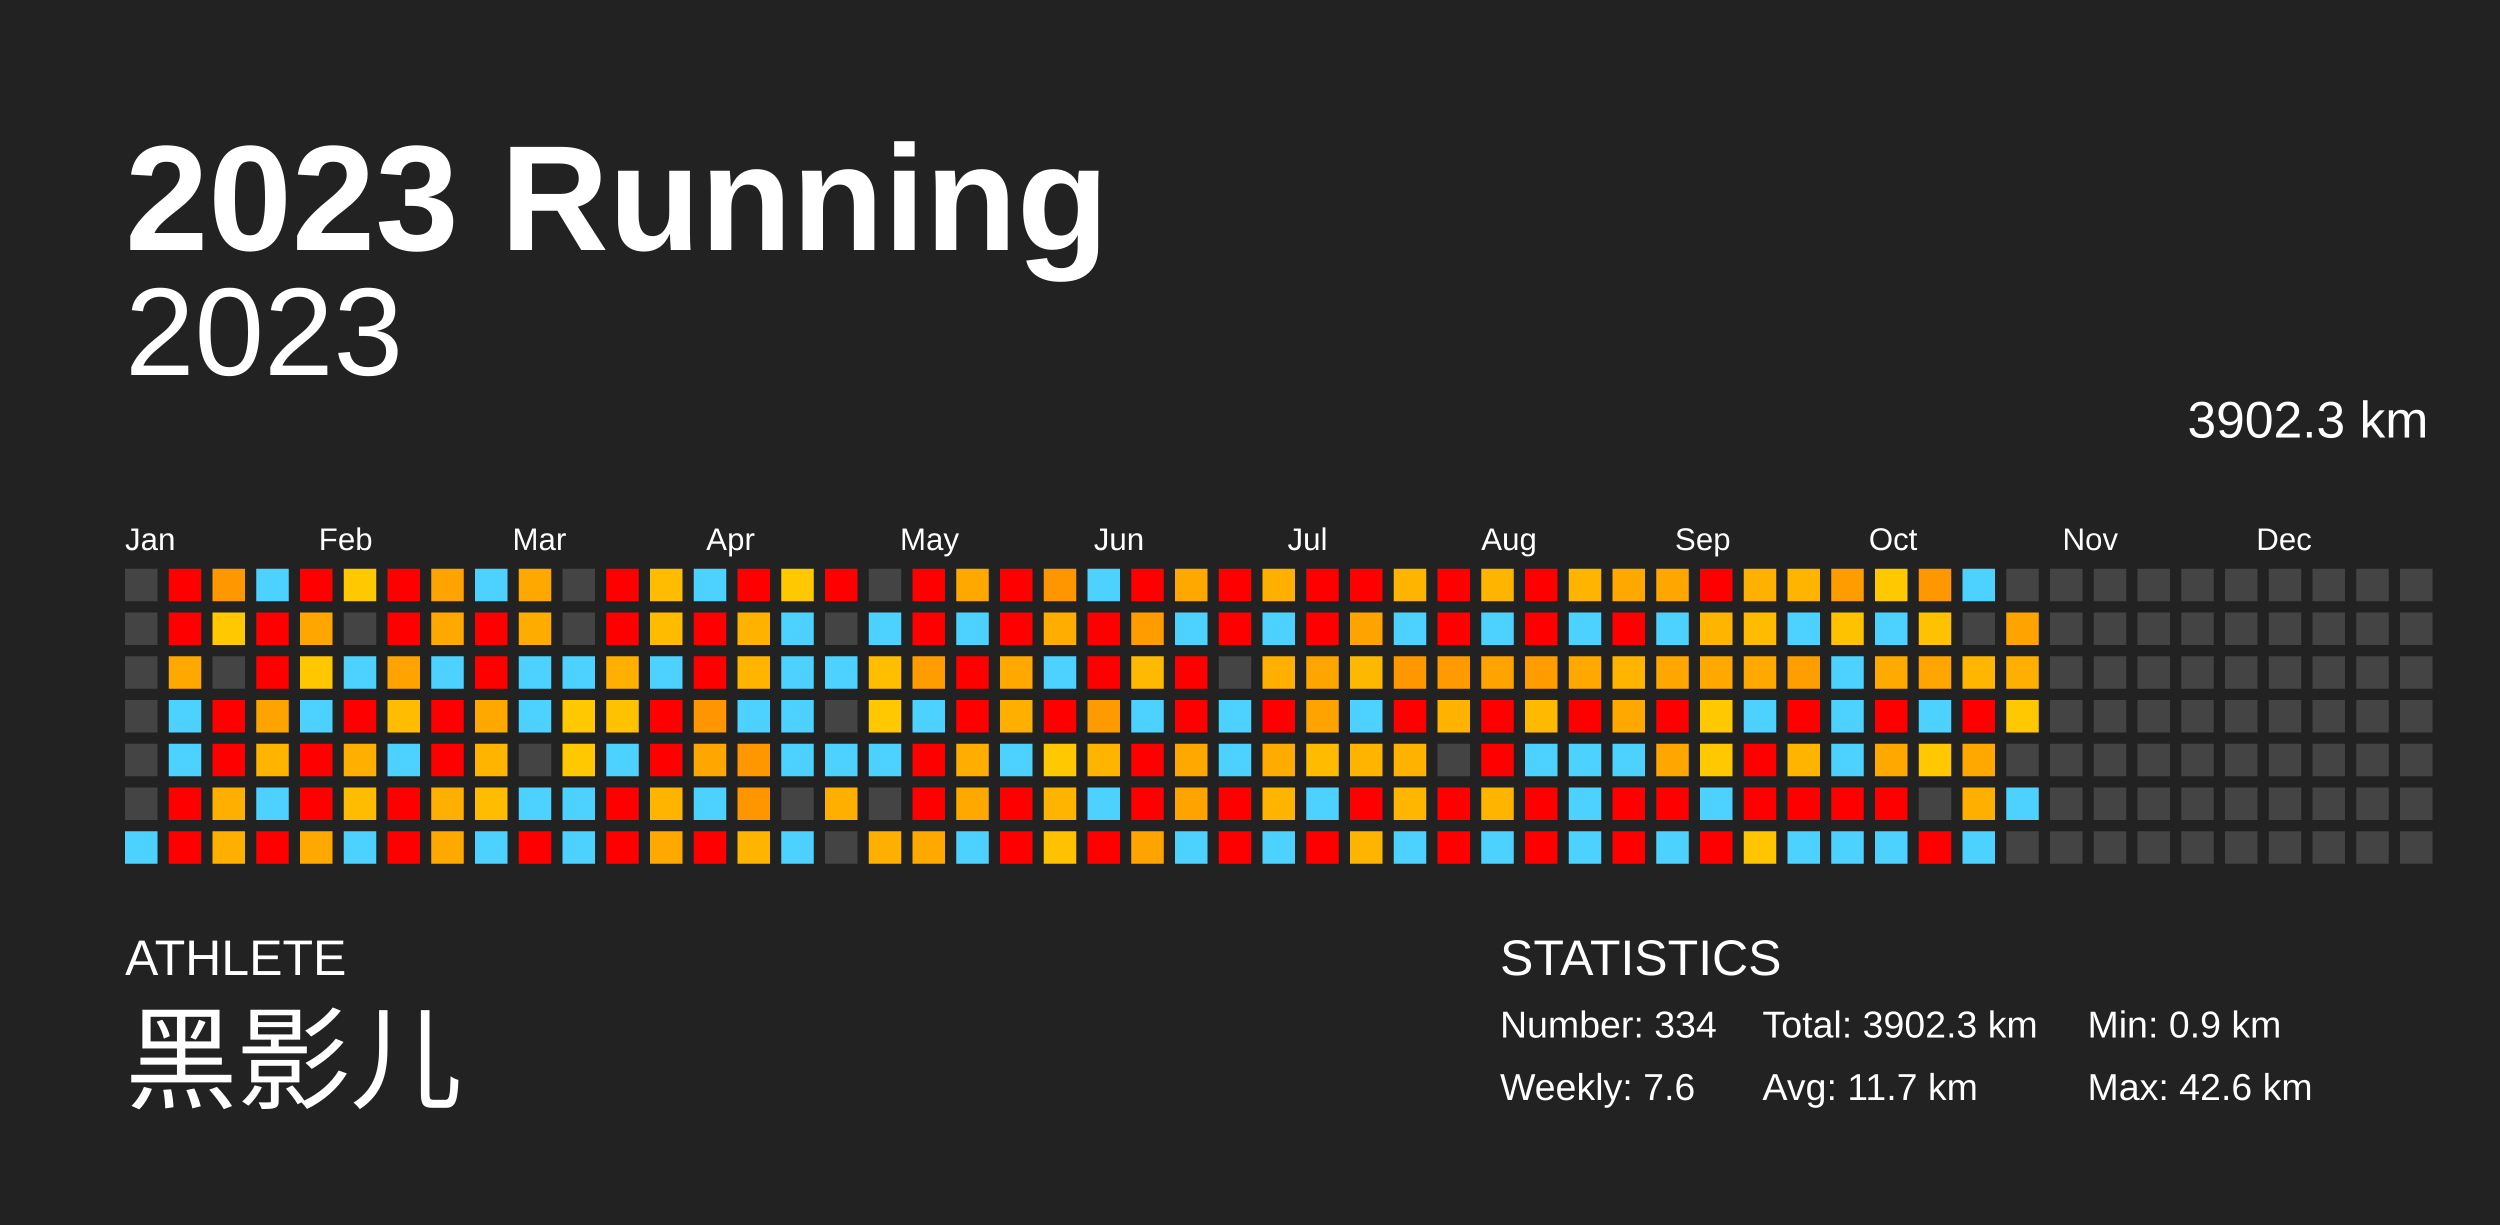
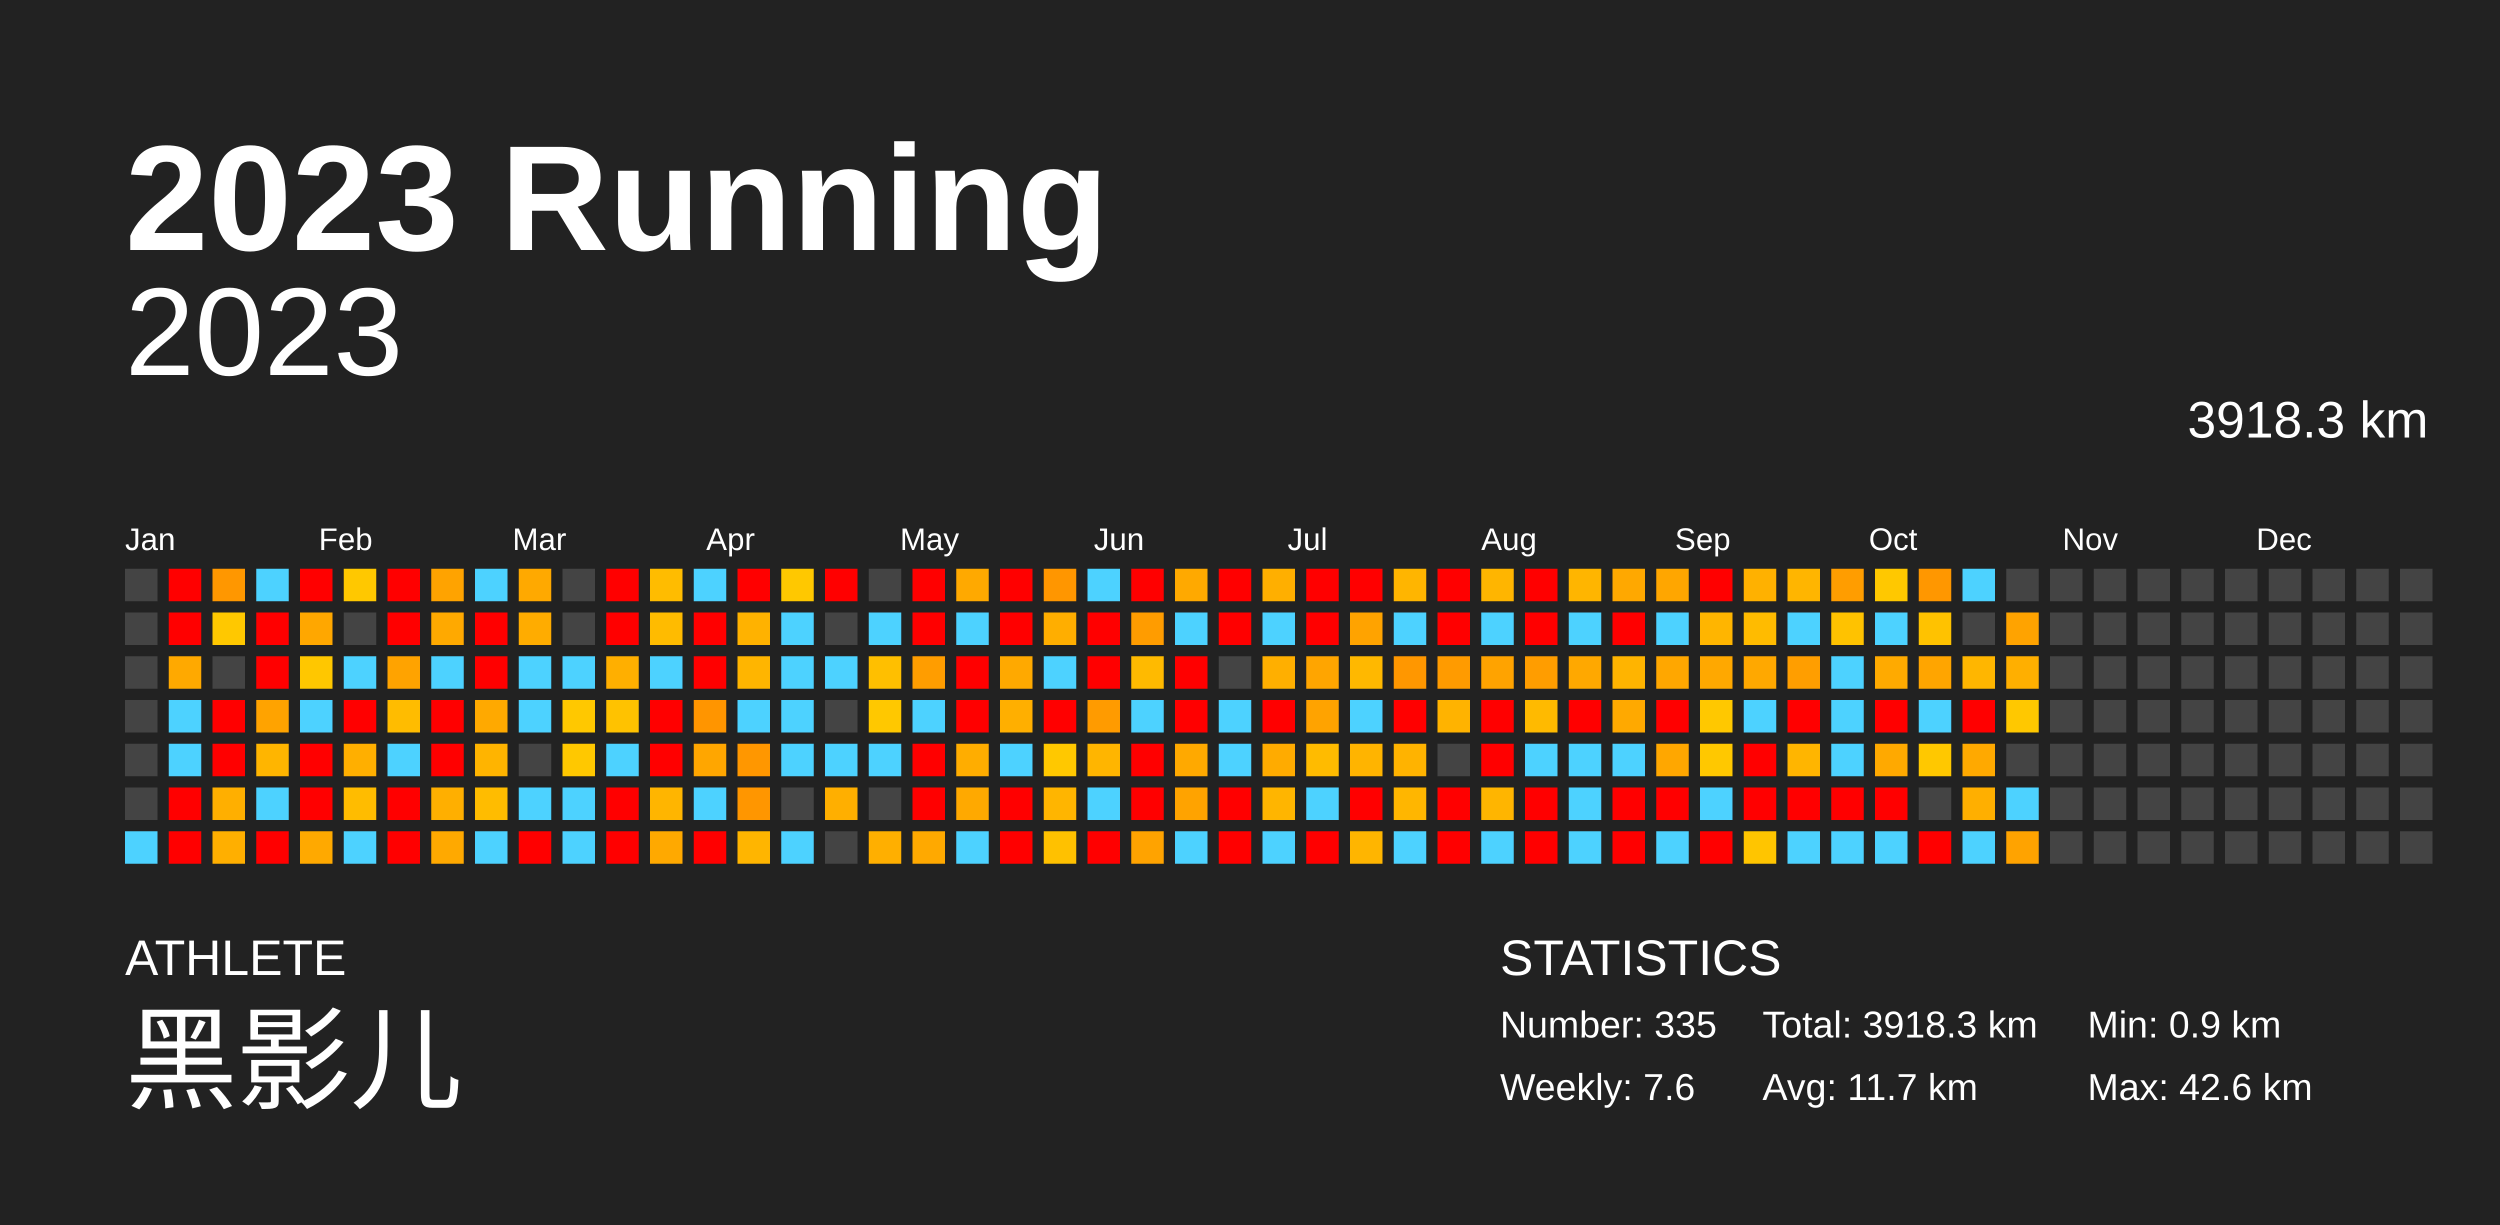
<svg xmlns="http://www.w3.org/2000/svg" baseProfile="full" height="98mm" version="1.1" viewBox="0,0,200,98" width="200mm">
  <defs />
  <rect fill="#222222" height="98" width="200" x="0" y="0" />
  <text fill="#FFFFFF" style="font-size:12px; font-family:Arial; font-weight:bold;" x="10" y="20">2023 Running</text>
  <text fill="#FFFFFF" style="font-size:4px; font-family:Arial" x="10" y="78">ATHLETE</text>
  <text fill="#FFFFFF" style="font-size:9px; font-family:Arial" x="10" y="88">黑影儿</text>
  <text fill="#FFFFFF" style="font-size:4px; font-family:Arial" x="120" y="78">STATISTICS</text>
-   <text fill="#FFFFFF" style="font-size:3px; font-family:Arial" x="120" y="83">Number: 334</text>
+   <text fill="#FFFFFF" style="font-size:3px; font-family:Arial" x="120" y="83">Number: 335</text>
  <text fill="#FFFFFF" style="font-size:3px; font-family:Arial" x="120" y="88">Weekly: 7.6</text>
-   <text fill="#FFFFFF" style="font-size:3px; font-family:Arial" x="141" y="83">Total: 3902.3 km</text>
+   <text fill="#FFFFFF" style="font-size:3px; font-family:Arial" x="141" y="83">Total: 3918.3 km</text>
  <text fill="#FFFFFF" style="font-size:3px; font-family:Arial" x="141" y="88">Avg: 11.7 km</text>
  <text fill="#FFFFFF" style="font-size:3px; font-family:Arial" x="167" y="83">Min: 0.9 km</text>
  <text fill="#FFFFFF" style="font-size:3px; font-family:Arial" x="167" y="88">Max: 42.6 km</text>
  <text alignment-baseline="hanging" fill="#FFFFFF" style="font-size:10.0px; font-family:Arial;" x="10" y="30">2023</text>
-   <text alignment-baseline="hanging" fill="#FFFFFF" style="font-size:4.125px; font-family:Arial;" x="175" y="35">3902.3 km</text>
+   <text alignment-baseline="hanging" fill="#FFFFFF" style="font-size:4.125px; font-family:Arial;" x="175" y="35">3918.3 km</text>
  <text fill="#FFFFFF" style="font-size:2.5px; font-family:Arial" x="10.0" y="44">Jan</text>
  <text fill="#FFFFFF" style="font-size:2.5px; font-family:Arial" x="25.5" y="44">Feb</text>
  <text fill="#FFFFFF" style="font-size:2.5px; font-family:Arial" x="41.0" y="44">Mar</text>
  <text fill="#FFFFFF" style="font-size:2.5px; font-family:Arial" x="56.5" y="44">Apr</text>
  <text fill="#FFFFFF" style="font-size:2.5px; font-family:Arial" x="72.0" y="44">May</text>
  <text fill="#FFFFFF" style="font-size:2.5px; font-family:Arial" x="87.5" y="44">Jun</text>
  <text fill="#FFFFFF" style="font-size:2.5px; font-family:Arial" x="103.0" y="44">Jul</text>
  <text fill="#FFFFFF" style="font-size:2.5px; font-family:Arial" x="118.5" y="44">Aug</text>
  <text fill="#FFFFFF" style="font-size:2.5px; font-family:Arial" x="134.0" y="44">Sep</text>
  <text fill="#FFFFFF" style="font-size:2.5px; font-family:Arial" x="149.5" y="44">Oct</text>
  <text fill="#FFFFFF" style="font-size:2.5px; font-family:Arial" x="165.0" y="44">Nov</text>
  <text fill="#FFFFFF" style="font-size:2.5px; font-family:Arial" x="180.5" y="44">Dec</text>
  <rect fill="#444444" height="2.6" width="2.6" x="10.0" y="45.5" />
  <rect fill="#444444" height="2.6" width="2.6" x="10.0" y="49.0" />
  <rect fill="#444444" height="2.6" width="2.6" x="10.0" y="52.5" />
  <rect fill="#444444" height="2.6" width="2.6" x="10.0" y="56.0" />
  <rect fill="#444444" height="2.6" width="2.6" x="10.0" y="59.5" />
  <rect fill="#444444" height="2.6" width="2.6" x="10.0" y="63.0" />
  <rect fill="#4dd2ff" height="2.6" width="2.6" x="10.0" y="66.5" />
  <rect fill="red" height="2.6" width="2.6" x="13.5" y="45.5" />
  <rect fill="red" height="2.6" width="2.6" x="13.5" y="49.0" />
  <rect fill="#ffa900" height="2.6" width="2.6" x="13.5" y="52.5" />
  <rect fill="#4dd2ff" height="2.6" width="2.6" x="13.5" y="56.0" />
  <rect fill="#4dd2ff" height="2.6" width="2.6" x="13.5" y="59.5" />
  <rect fill="red" height="2.6" width="2.6" x="13.5" y="63.0" />
  <rect fill="red" height="2.6" width="2.6" x="13.5" y="66.5" />
  <rect fill="#ff9700" height="2.6" width="2.6" x="17.0" y="45.5" />
  <rect fill="#ffc800" height="2.6" width="2.6" x="17.0" y="49.0" />
  <rect fill="#444444" height="2.6" width="2.6" x="17.0" y="52.5" />
  <rect fill="red" height="2.6" width="2.6" x="17.0" y="56.0" />
  <rect fill="red" height="2.6" width="2.6" x="17.0" y="59.5" />
  <rect fill="#ffaf00" height="2.6" width="2.6" x="17.0" y="63.0" />
  <rect fill="#ffaf00" height="2.6" width="2.6" x="17.0" y="66.5" />
  <rect fill="#4dd2ff" height="2.6" width="2.6" x="20.5" y="45.5" />
  <rect fill="red" height="2.6" width="2.6" x="20.5" y="49.0" />
  <rect fill="red" height="2.6" width="2.6" x="20.5" y="52.5" />
  <rect fill="#ffa300" height="2.6" width="2.6" x="20.5" y="56.0" />
  <rect fill="#ffb500" height="2.6" width="2.6" x="20.5" y="59.5" />
  <rect fill="#4dd2ff" height="2.6" width="2.6" x="20.5" y="63.0" />
  <rect fill="red" height="2.6" width="2.6" x="20.5" y="66.5" />
  <rect fill="red" height="2.6" width="2.6" x="24.0" y="45.5" />
  <rect fill="#ffa700" height="2.6" width="2.6" x="24.0" y="49.0" />
  <rect fill="#ffc700" height="2.6" width="2.6" x="24.0" y="52.5" />
  <rect fill="#4dd2ff" height="2.6" width="2.6" x="24.0" y="56.0" />
  <rect fill="red" height="2.6" width="2.6" x="24.0" y="59.5" />
  <rect fill="red" height="2.6" width="2.6" x="24.0" y="63.0" />
  <rect fill="#ffa900" height="2.6" width="2.6" x="24.0" y="66.5" />
  <rect fill="#ffc800" height="2.6" width="2.6" x="27.5" y="45.5" />
  <rect fill="#444444" height="2.6" width="2.6" x="27.5" y="49.0" />
  <rect fill="#4dd2ff" height="2.6" width="2.6" x="27.5" y="52.5" />
  <rect fill="red" height="2.6" width="2.6" x="27.5" y="56.0" />
  <rect fill="#ffaf00" height="2.6" width="2.6" x="27.5" y="59.5" />
  <rect fill="#ffbc00" height="2.6" width="2.6" x="27.5" y="63.0" />
  <rect fill="#4dd2ff" height="2.6" width="2.6" x="27.5" y="66.5" />
  <rect fill="red" height="2.6" width="2.6" x="31.0" y="45.5" />
  <rect fill="red" height="2.6" width="2.6" x="31.0" y="49.0" />
  <rect fill="#ffa300" height="2.6" width="2.6" x="31.0" y="52.5" />
  <rect fill="#ffbc00" height="2.6" width="2.6" x="31.0" y="56.0" />
  <rect fill="#4dd2ff" height="2.6" width="2.6" x="31.0" y="59.5" />
  <rect fill="red" height="2.6" width="2.6" x="31.0" y="63.0" />
  <rect fill="red" height="2.6" width="2.6" x="31.0" y="66.5" />
  <rect fill="#ffa300" height="2.6" width="2.6" x="34.5" y="45.5" />
  <rect fill="#ffa900" height="2.6" width="2.6" x="34.5" y="49.0" />
  <rect fill="#4dd2ff" height="2.6" width="2.6" x="34.5" y="52.5" />
  <rect fill="red" height="2.6" width="2.6" x="34.5" y="56.0" />
  <rect fill="red" height="2.6" width="2.6" x="34.5" y="59.5" />
  <rect fill="#ffaf00" height="2.6" width="2.6" x="34.5" y="63.0" />
  <rect fill="#ffa900" height="2.6" width="2.6" x="34.5" y="66.5" />
  <rect fill="#4dd2ff" height="2.6" width="2.6" x="38.0" y="45.5" />
  <rect fill="red" height="2.6" width="2.6" x="38.0" y="49.0" />
  <rect fill="red" height="2.6" width="2.6" x="38.0" y="52.5" />
  <rect fill="#ffa900" height="2.6" width="2.6" x="38.0" y="56.0" />
  <rect fill="#ffb400" height="2.6" width="2.6" x="38.0" y="59.5" />
  <rect fill="#ffbc00" height="2.6" width="2.6" x="38.0" y="63.0" />
  <rect fill="#4dd2ff" height="2.6" width="2.6" x="38.0" y="66.5" />
  <rect fill="#ffa900" height="2.6" width="2.6" x="41.5" y="45.5" />
  <rect fill="#ffac00" height="2.6" width="2.6" x="41.5" y="49.0" />
  <rect fill="#4dd2ff" height="2.6" width="2.6" x="41.5" y="52.5" />
  <rect fill="#4dd2ff" height="2.6" width="2.6" x="41.5" y="56.0" />
  <rect fill="#444444" height="2.6" width="2.6" x="41.5" y="59.5" />
  <rect fill="#4dd2ff" height="2.6" width="2.6" x="41.5" y="63.0" />
  <rect fill="red" height="2.6" width="2.6" x="41.5" y="66.5" />
  <rect fill="#444444" height="2.6" width="2.6" x="45.0" y="45.5" />
  <rect fill="#444444" height="2.6" width="2.6" x="45.0" y="49.0" />
  <rect fill="#4dd2ff" height="2.6" width="2.6" x="45.0" y="52.5" />
  <rect fill="#ffc800" height="2.6" width="2.6" x="45.0" y="56.0" />
  <rect fill="#ffc800" height="2.6" width="2.6" x="45.0" y="59.5" />
  <rect fill="#4dd2ff" height="2.6" width="2.6" x="45.0" y="63.0" />
  <rect fill="#4dd2ff" height="2.6" width="2.6" x="45.0" y="66.5" />
  <rect fill="red" height="2.6" width="2.6" x="48.5" y="45.5" />
  <rect fill="red" height="2.6" width="2.6" x="48.5" y="49.0" />
  <rect fill="#ffaf00" height="2.6" width="2.6" x="48.5" y="52.5" />
  <rect fill="#ffc200" height="2.6" width="2.6" x="48.5" y="56.0" />
  <rect fill="#4dd2ff" height="2.6" width="2.6" x="48.5" y="59.5" />
  <rect fill="red" height="2.6" width="2.6" x="48.5" y="63.0" />
  <rect fill="red" height="2.6" width="2.6" x="48.5" y="66.5" />
  <rect fill="#ffbc00" height="2.6" width="2.6" x="52.0" y="45.5" />
  <rect fill="#ffbb00" height="2.6" width="2.6" x="52.0" y="49.0" />
  <rect fill="#4dd2ff" height="2.6" width="2.6" x="52.0" y="52.5" />
  <rect fill="red" height="2.6" width="2.6" x="52.0" y="56.0" />
  <rect fill="red" height="2.6" width="2.6" x="52.0" y="59.5" />
  <rect fill="#ffb500" height="2.6" width="2.6" x="52.0" y="63.0" />
  <rect fill="#ffa900" height="2.6" width="2.6" x="52.0" y="66.5" />
  <rect fill="#4dd2ff" height="2.6" width="2.6" x="55.5" y="45.5" />
  <rect fill="red" height="2.6" width="2.6" x="55.5" y="49.0" />
  <rect fill="red" height="2.6" width="2.6" x="55.5" y="52.5" />
  <rect fill="#ff9500" height="2.6" width="2.6" x="55.5" y="56.0" />
  <rect fill="#ffa600" height="2.6" width="2.6" x="55.5" y="59.5" />
  <rect fill="#4dd2ff" height="2.6" width="2.6" x="55.5" y="63.0" />
  <rect fill="red" height="2.6" width="2.6" x="55.5" y="66.5" />
  <rect fill="red" height="2.6" width="2.6" x="59.0" y="45.5" />
  <rect fill="#ffb200" height="2.6" width="2.6" x="59.0" y="49.0" />
  <rect fill="#ffb500" height="2.6" width="2.6" x="59.0" y="52.5" />
  <rect fill="#4dd2ff" height="2.6" width="2.6" x="59.0" y="56.0" />
  <rect fill="#ff9700" height="2.6" width="2.6" x="59.0" y="59.5" />
  <rect fill="#ff9600" height="2.6" width="2.6" x="59.0" y="63.0" />
  <rect fill="#ffb500" height="2.6" width="2.6" x="59.0" y="66.5" />
  <rect fill="#ffc800" height="2.6" width="2.6" x="62.5" y="45.5" />
  <rect fill="#4dd2ff" height="2.6" width="2.6" x="62.5" y="49.0" />
  <rect fill="#4dd2ff" height="2.6" width="2.6" x="62.5" y="52.5" />
  <rect fill="#4dd2ff" height="2.6" width="2.6" x="62.5" y="56.0" />
  <rect fill="#4dd2ff" height="2.6" width="2.6" x="62.5" y="59.5" />
  <rect fill="#444444" height="2.6" width="2.6" x="62.5" y="63.0" />
  <rect fill="#4dd2ff" height="2.6" width="2.6" x="62.5" y="66.5" />
  <rect fill="red" height="2.6" width="2.6" x="66.0" y="45.5" />
  <rect fill="#444444" height="2.6" width="2.6" x="66.0" y="49.0" />
  <rect fill="#4dd2ff" height="2.6" width="2.6" x="66.0" y="52.5" />
  <rect fill="#444444" height="2.6" width="2.6" x="66.0" y="56.0" />
  <rect fill="#4dd2ff" height="2.6" width="2.6" x="66.0" y="59.5" />
  <rect fill="#ffaf00" height="2.6" width="2.6" x="66.0" y="63.0" />
  <rect fill="#444444" height="2.6" width="2.6" x="66.0" y="66.5" />
  <rect fill="#444444" height="2.6" width="2.6" x="69.5" y="45.5" />
  <rect fill="#4dd2ff" height="2.6" width="2.6" x="69.5" y="49.0" />
  <rect fill="#ffbf00" height="2.6" width="2.6" x="69.5" y="52.5" />
  <rect fill="#ffc800" height="2.6" width="2.6" x="69.5" y="56.0" />
  <rect fill="#4dd2ff" height="2.6" width="2.6" x="69.5" y="59.5" />
  <rect fill="#444444" height="2.6" width="2.6" x="69.5" y="63.0" />
  <rect fill="#ffaf00" height="2.6" width="2.6" x="69.5" y="66.5" />
  <rect fill="red" height="2.6" width="2.6" x="73.0" y="45.5" />
  <rect fill="red" height="2.6" width="2.6" x="73.0" y="49.0" />
  <rect fill="#ff9d00" height="2.6" width="2.6" x="73.0" y="52.5" />
  <rect fill="#4dd2ff" height="2.6" width="2.6" x="73.0" y="56.0" />
  <rect fill="red" height="2.6" width="2.6" x="73.0" y="59.5" />
  <rect fill="red" height="2.6" width="2.6" x="73.0" y="63.0" />
  <rect fill="#ffa900" height="2.6" width="2.6" x="73.0" y="66.5" />
  <rect fill="#ffa900" height="2.6" width="2.6" x="76.5" y="45.5" />
  <rect fill="#4dd2ff" height="2.6" width="2.6" x="76.5" y="49.0" />
  <rect fill="red" height="2.6" width="2.6" x="76.5" y="52.5" />
  <rect fill="red" height="2.6" width="2.6" x="76.5" y="56.0" />
  <rect fill="#ffad00" height="2.6" width="2.6" x="76.5" y="59.5" />
  <rect fill="#ffa900" height="2.6" width="2.6" x="76.5" y="63.0" />
  <rect fill="#4dd2ff" height="2.6" width="2.6" x="76.5" y="66.5" />
  <rect fill="red" height="2.6" width="2.6" x="80.0" y="45.5" />
  <rect fill="red" height="2.6" width="2.6" x="80.0" y="49.0" />
  <rect fill="#ffa900" height="2.6" width="2.6" x="80.0" y="52.5" />
  <rect fill="#ffaf00" height="2.6" width="2.6" x="80.0" y="56.0" />
  <rect fill="#4dd2ff" height="2.6" width="2.6" x="80.0" y="59.5" />
  <rect fill="red" height="2.6" width="2.6" x="80.0" y="63.0" />
  <rect fill="red" height="2.6" width="2.6" x="80.0" y="66.5" />
  <rect fill="#ff9600" height="2.6" width="2.6" x="83.5" y="45.5" />
  <rect fill="#ffae00" height="2.6" width="2.6" x="83.5" y="49.0" />
  <rect fill="#4dd2ff" height="2.6" width="2.6" x="83.5" y="52.5" />
  <rect fill="red" height="2.6" width="2.6" x="83.5" y="56.0" />
  <rect fill="#ffc800" height="2.6" width="2.6" x="83.5" y="59.5" />
  <rect fill="#ffb500" height="2.6" width="2.6" x="83.5" y="63.0" />
  <rect fill="#ffc100" height="2.6" width="2.6" x="83.5" y="66.5" />
  <rect fill="#4dd2ff" height="2.6" width="2.6" x="87.0" y="45.5" />
  <rect fill="red" height="2.6" width="2.6" x="87.0" y="49.0" />
  <rect fill="red" height="2.6" width="2.6" x="87.0" y="52.5" />
  <rect fill="#ff9b00" height="2.6" width="2.6" x="87.0" y="56.0" />
  <rect fill="#ffb500" height="2.6" width="2.6" x="87.0" y="59.5" />
  <rect fill="#4dd2ff" height="2.6" width="2.6" x="87.0" y="63.0" />
  <rect fill="red" height="2.6" width="2.6" x="87.0" y="66.5" />
  <rect fill="red" height="2.6" width="2.6" x="90.5" y="45.5" />
  <rect fill="#ff9c00" height="2.6" width="2.6" x="90.5" y="49.0" />
  <rect fill="#ffba00" height="2.6" width="2.6" x="90.5" y="52.5" />
  <rect fill="#4dd2ff" height="2.6" width="2.6" x="90.5" y="56.0" />
  <rect fill="red" height="2.6" width="2.6" x="90.5" y="59.5" />
  <rect fill="red" height="2.6" width="2.6" x="90.5" y="63.0" />
  <rect fill="#ffa300" height="2.6" width="2.6" x="90.5" y="66.5" />
  <rect fill="#ffa900" height="2.6" width="2.6" x="94.0" y="45.5" />
  <rect fill="#4dd2ff" height="2.6" width="2.6" x="94.0" y="49.0" />
  <rect fill="red" height="2.6" width="2.6" x="94.0" y="52.5" />
  <rect fill="red" height="2.6" width="2.6" x="94.0" y="56.0" />
  <rect fill="#ffa900" height="2.6" width="2.6" x="94.0" y="59.5" />
  <rect fill="#ffa300" height="2.6" width="2.6" x="94.0" y="63.0" />
  <rect fill="#4dd2ff" height="2.6" width="2.6" x="94.0" y="66.5" />
  <rect fill="red" height="2.6" width="2.6" x="97.5" y="45.5" />
  <rect fill="red" height="2.6" width="2.6" x="97.5" y="49.0" />
  <rect fill="#444444" height="2.6" width="2.6" x="97.5" y="52.5" />
  <rect fill="#4dd2ff" height="2.6" width="2.6" x="97.5" y="56.0" />
  <rect fill="#4dd2ff" height="2.6" width="2.6" x="97.5" y="59.5" />
  <rect fill="red" height="2.6" width="2.6" x="97.5" y="63.0" />
  <rect fill="red" height="2.6" width="2.6" x="97.5" y="66.5" />
  <rect fill="#ffaf00" height="2.6" width="2.6" x="101.0" y="45.5" />
  <rect fill="#4dd2ff" height="2.6" width="2.6" x="101.0" y="49.0" />
  <rect fill="#ffaf00" height="2.6" width="2.6" x="101.0" y="52.5" />
  <rect fill="red" height="2.6" width="2.6" x="101.0" y="56.0" />
  <rect fill="#ffab00" height="2.6" width="2.6" x="101.0" y="59.5" />
  <rect fill="#ffb500" height="2.6" width="2.6" x="101.0" y="63.0" />
  <rect fill="#4dd2ff" height="2.6" width="2.6" x="101.0" y="66.5" />
  <rect fill="red" height="2.6" width="2.6" x="104.5" y="45.5" />
  <rect fill="red" height="2.6" width="2.6" x="104.5" y="49.0" />
  <rect fill="#ffa500" height="2.6" width="2.6" x="104.5" y="52.5" />
  <rect fill="#ffa300" height="2.6" width="2.6" x="104.5" y="56.0" />
  <rect fill="#ffbb00" height="2.6" width="2.6" x="104.5" y="59.5" />
  <rect fill="#4dd2ff" height="2.6" width="2.6" x="104.5" y="63.0" />
  <rect fill="red" height="2.6" width="2.6" x="104.5" y="66.5" />
  <rect fill="red" height="2.6" width="2.6" x="108.0" y="45.5" />
  <rect fill="#ffa300" height="2.6" width="2.6" x="108.0" y="49.0" />
  <rect fill="#ffb800" height="2.6" width="2.6" x="108.0" y="52.5" />
  <rect fill="#4dd2ff" height="2.6" width="2.6" x="108.0" y="56.0" />
  <rect fill="#ffb400" height="2.6" width="2.6" x="108.0" y="59.5" />
  <rect fill="red" height="2.6" width="2.6" x="108.0" y="63.0" />
  <rect fill="#ffb500" height="2.6" width="2.6" x="108.0" y="66.5" />
  <rect fill="#ffb500" height="2.6" width="2.6" x="111.5" y="45.5" />
  <rect fill="#4dd2ff" height="2.6" width="2.6" x="111.5" y="49.0" />
  <rect fill="#ff9700" height="2.6" width="2.6" x="111.5" y="52.5" />
  <rect fill="red" height="2.6" width="2.6" x="111.5" y="56.0" />
  <rect fill="#ffb300" height="2.6" width="2.6" x="111.5" y="59.5" />
  <rect fill="#ffb600" height="2.6" width="2.6" x="111.5" y="63.0" />
  <rect fill="#4dd2ff" height="2.6" width="2.6" x="111.5" y="66.5" />
  <rect fill="red" height="2.6" width="2.6" x="115.0" y="45.5" />
  <rect fill="red" height="2.6" width="2.6" x="115.0" y="49.0" />
  <rect fill="#ff9b00" height="2.6" width="2.6" x="115.0" y="52.5" />
  <rect fill="#ffb300" height="2.6" width="2.6" x="115.0" y="56.0" />
  <rect fill="#444444" height="2.6" width="2.6" x="115.0" y="59.5" />
  <rect fill="red" height="2.6" width="2.6" x="115.0" y="63.0" />
  <rect fill="red" height="2.6" width="2.6" x="115.0" y="66.5" />
  <rect fill="#ffb500" height="2.6" width="2.6" x="118.5" y="45.5" />
  <rect fill="#4dd2ff" height="2.6" width="2.6" x="118.5" y="49.0" />
  <rect fill="#ffa300" height="2.6" width="2.6" x="118.5" y="52.5" />
  <rect fill="red" height="2.6" width="2.6" x="118.5" y="56.0" />
  <rect fill="red" height="2.6" width="2.6" x="118.5" y="59.5" />
  <rect fill="#ffb500" height="2.6" width="2.6" x="118.5" y="63.0" />
  <rect fill="#4dd2ff" height="2.6" width="2.6" x="118.5" y="66.5" />
  <rect fill="red" height="2.6" width="2.6" x="122.0" y="45.5" />
  <rect fill="red" height="2.6" width="2.6" x="122.0" y="49.0" />
  <rect fill="#ff9d00" height="2.6" width="2.6" x="122.0" y="52.5" />
  <rect fill="#ffba00" height="2.6" width="2.6" x="122.0" y="56.0" />
  <rect fill="#4dd2ff" height="2.6" width="2.6" x="122.0" y="59.5" />
  <rect fill="red" height="2.6" width="2.6" x="122.0" y="63.0" />
  <rect fill="red" height="2.6" width="2.6" x="122.0" y="66.5" />
  <rect fill="#ffb500" height="2.6" width="2.6" x="125.5" y="45.5" />
  <rect fill="#4dd2ff" height="2.6" width="2.6" x="125.5" y="49.0" />
  <rect fill="#ffa800" height="2.6" width="2.6" x="125.5" y="52.5" />
  <rect fill="red" height="2.6" width="2.6" x="125.5" y="56.0" />
  <rect fill="#4dd2ff" height="2.6" width="2.6" x="125.5" y="59.5" />
  <rect fill="#4dd2ff" height="2.6" width="2.6" x="125.5" y="63.0" />
  <rect fill="#4dd2ff" height="2.6" width="2.6" x="125.5" y="66.5" />
  <rect fill="#ffa800" height="2.6" width="2.6" x="129.0" y="45.5" />
  <rect fill="red" height="2.6" width="2.6" x="129.0" y="49.0" />
  <rect fill="#ffb400" height="2.6" width="2.6" x="129.0" y="52.5" />
  <rect fill="#ffa900" height="2.6" width="2.6" x="129.0" y="56.0" />
  <rect fill="#4dd2ff" height="2.6" width="2.6" x="129.0" y="59.5" />
  <rect fill="red" height="2.6" width="2.6" x="129.0" y="63.0" />
  <rect fill="red" height="2.6" width="2.6" x="129.0" y="66.5" />
  <rect fill="#ffa600" height="2.6" width="2.6" x="132.5" y="45.5" />
  <rect fill="#4dd2ff" height="2.6" width="2.6" x="132.5" y="49.0" />
  <rect fill="#ffa700" height="2.6" width="2.6" x="132.5" y="52.5" />
  <rect fill="red" height="2.6" width="2.6" x="132.5" y="56.0" />
  <rect fill="#ffa700" height="2.6" width="2.6" x="132.5" y="59.5" />
  <rect fill="red" height="2.6" width="2.6" x="132.5" y="63.0" />
  <rect fill="#4dd2ff" height="2.6" width="2.6" x="132.5" y="66.5" />
  <rect fill="red" height="2.6" width="2.6" x="136.0" y="45.5" />
  <rect fill="#ffb500" height="2.6" width="2.6" x="136.0" y="49.0" />
  <rect fill="#ffa800" height="2.6" width="2.6" x="136.0" y="52.5" />
  <rect fill="#ffc800" height="2.6" width="2.6" x="136.0" y="56.0" />
  <rect fill="#ffc800" height="2.6" width="2.6" x="136.0" y="59.5" />
  <rect fill="#4dd2ff" height="2.6" width="2.6" x="136.0" y="63.0" />
  <rect fill="red" height="2.6" width="2.6" x="136.0" y="66.5" />
  <rect fill="#ffb100" height="2.6" width="2.6" x="139.5" y="45.5" />
  <rect fill="#ffbb00" height="2.6" width="2.6" x="139.5" y="49.0" />
  <rect fill="#ffa800" height="2.6" width="2.6" x="139.5" y="52.5" />
  <rect fill="#4dd2ff" height="2.6" width="2.6" x="139.5" y="56.0" />
  <rect fill="red" height="2.6" width="2.6" x="139.5" y="59.5" />
  <rect fill="red" height="2.6" width="2.6" x="139.5" y="63.0" />
  <rect fill="#ffc500" height="2.6" width="2.6" x="139.5" y="66.5" />
  <rect fill="#ffb500" height="2.6" width="2.6" x="143.0" y="45.5" />
  <rect fill="#4dd2ff" height="2.6" width="2.6" x="143.0" y="49.0" />
  <rect fill="#ff9e00" height="2.6" width="2.6" x="143.0" y="52.5" />
  <rect fill="red" height="2.6" width="2.6" x="143.0" y="56.0" />
  <rect fill="#ffb500" height="2.6" width="2.6" x="143.0" y="59.5" />
  <rect fill="red" height="2.6" width="2.6" x="143.0" y="63.0" />
  <rect fill="#4dd2ff" height="2.6" width="2.6" x="143.0" y="66.5" />
  <rect fill="#ff9d00" height="2.6" width="2.6" x="146.5" y="45.5" />
  <rect fill="#ffc200" height="2.6" width="2.6" x="146.5" y="49.0" />
  <rect fill="#4dd2ff" height="2.6" width="2.6" x="146.5" y="52.5" />
  <rect fill="#4dd2ff" height="2.6" width="2.6" x="146.5" y="56.0" />
  <rect fill="#4dd2ff" height="2.6" width="2.6" x="146.5" y="59.5" />
  <rect fill="red" height="2.6" width="2.6" x="146.5" y="63.0" />
  <rect fill="#4dd2ff" height="2.6" width="2.6" x="146.5" y="66.5" />
  <rect fill="#ffc800" height="2.6" width="2.6" x="150.0" y="45.5" />
  <rect fill="#4dd2ff" height="2.6" width="2.6" x="150.0" y="49.0" />
  <rect fill="#ffaa00" height="2.6" width="2.6" x="150.0" y="52.5" />
  <rect fill="red" height="2.6" width="2.6" x="150.0" y="56.0" />
  <rect fill="#ffa900" height="2.6" width="2.6" x="150.0" y="59.5" />
  <rect fill="red" height="2.6" width="2.6" x="150.0" y="63.0" />
  <rect fill="#4dd2ff" height="2.6" width="2.6" x="150.0" y="66.5" />
  <rect fill="#ff9700" height="2.6" width="2.6" x="153.5" y="45.5" />
  <rect fill="#ffc200" height="2.6" width="2.6" x="153.5" y="49.0" />
  <rect fill="#ffa500" height="2.6" width="2.6" x="153.5" y="52.5" />
  <rect fill="#4dd2ff" height="2.6" width="2.6" x="153.5" y="56.0" />
  <rect fill="#ffc800" height="2.6" width="2.6" x="153.5" y="59.5" />
  <rect fill="#444444" height="2.6" width="2.6" x="153.5" y="63.0" />
  <rect fill="red" height="2.6" width="2.6" x="153.5" y="66.5" />
  <rect fill="#4dd2ff" height="2.6" width="2.6" x="157.0" y="45.5" />
  <rect fill="#444444" height="2.6" width="2.6" x="157.0" y="49.0" />
  <rect fill="#ffb600" height="2.6" width="2.6" x="157.0" y="52.5" />
  <rect fill="red" height="2.6" width="2.6" x="157.0" y="56.0" />
  <rect fill="#ffa900" height="2.6" width="2.6" x="157.0" y="59.5" />
  <rect fill="#ffaf00" height="2.6" width="2.6" x="157.0" y="63.0" />
  <rect fill="#4dd2ff" height="2.6" width="2.6" x="157.0" y="66.5" />
  <rect fill="#444444" height="2.6" width="2.6" x="160.5" y="45.5" />
  <rect fill="#ffa300" height="2.6" width="2.6" x="160.5" y="49.0" />
  <rect fill="#ffaf00" height="2.6" width="2.6" x="160.5" y="52.5" />
  <rect fill="#ffc800" height="2.6" width="2.6" x="160.5" y="56.0" />
  <rect fill="#444444" height="2.6" width="2.6" x="160.5" y="59.5" />
  <rect fill="#4dd2ff" height="2.6" width="2.6" x="160.5" y="63.0" />
-   <rect fill="#444444" height="2.6" width="2.6" x="160.5" y="66.5" />
+   <rect fill="#ffa300" height="2.6" width="2.6" x="160.5" y="66.5" />
  <rect fill="#444444" height="2.6" width="2.6" x="164.0" y="45.5" />
  <rect fill="#444444" height="2.6" width="2.6" x="164.0" y="49.0" />
  <rect fill="#444444" height="2.6" width="2.6" x="164.0" y="52.5" />
  <rect fill="#444444" height="2.6" width="2.6" x="164.0" y="56.0" />
  <rect fill="#444444" height="2.6" width="2.6" x="164.0" y="59.5" />
  <rect fill="#444444" height="2.6" width="2.6" x="164.0" y="63.0" />
  <rect fill="#444444" height="2.6" width="2.6" x="164.0" y="66.5" />
  <rect fill="#444444" height="2.6" width="2.6" x="167.5" y="45.5" />
  <rect fill="#444444" height="2.6" width="2.6" x="167.5" y="49.0" />
  <rect fill="#444444" height="2.6" width="2.6" x="167.5" y="52.5" />
  <rect fill="#444444" height="2.6" width="2.6" x="167.5" y="56.0" />
  <rect fill="#444444" height="2.6" width="2.6" x="167.5" y="59.5" />
  <rect fill="#444444" height="2.6" width="2.6" x="167.5" y="63.0" />
  <rect fill="#444444" height="2.6" width="2.6" x="167.5" y="66.5" />
  <rect fill="#444444" height="2.6" width="2.6" x="171.0" y="45.5" />
  <rect fill="#444444" height="2.6" width="2.6" x="171.0" y="49.0" />
  <rect fill="#444444" height="2.6" width="2.6" x="171.0" y="52.5" />
  <rect fill="#444444" height="2.6" width="2.6" x="171.0" y="56.0" />
  <rect fill="#444444" height="2.6" width="2.6" x="171.0" y="59.5" />
  <rect fill="#444444" height="2.6" width="2.6" x="171.0" y="63.0" />
  <rect fill="#444444" height="2.6" width="2.6" x="171.0" y="66.5" />
  <rect fill="#444444" height="2.6" width="2.6" x="174.5" y="45.5" />
  <rect fill="#444444" height="2.6" width="2.6" x="174.5" y="49.0" />
  <rect fill="#444444" height="2.6" width="2.6" x="174.5" y="52.5" />
  <rect fill="#444444" height="2.6" width="2.6" x="174.5" y="56.0" />
  <rect fill="#444444" height="2.6" width="2.6" x="174.5" y="59.5" />
  <rect fill="#444444" height="2.6" width="2.6" x="174.5" y="63.0" />
  <rect fill="#444444" height="2.6" width="2.6" x="174.5" y="66.5" />
  <rect fill="#444444" height="2.6" width="2.6" x="178.0" y="45.5" />
  <rect fill="#444444" height="2.6" width="2.6" x="178.0" y="49.0" />
  <rect fill="#444444" height="2.6" width="2.6" x="178.0" y="52.5" />
  <rect fill="#444444" height="2.6" width="2.6" x="178.0" y="56.0" />
  <rect fill="#444444" height="2.6" width="2.6" x="178.0" y="59.5" />
  <rect fill="#444444" height="2.6" width="2.6" x="178.0" y="63.0" />
  <rect fill="#444444" height="2.6" width="2.6" x="178.0" y="66.5" />
  <rect fill="#444444" height="2.6" width="2.6" x="181.5" y="45.5" />
  <rect fill="#444444" height="2.6" width="2.6" x="181.5" y="49.0" />
  <rect fill="#444444" height="2.6" width="2.6" x="181.5" y="52.5" />
  <rect fill="#444444" height="2.6" width="2.6" x="181.5" y="56.0" />
  <rect fill="#444444" height="2.6" width="2.6" x="181.5" y="59.5" />
  <rect fill="#444444" height="2.6" width="2.6" x="181.5" y="63.0" />
  <rect fill="#444444" height="2.6" width="2.6" x="181.5" y="66.5" />
  <rect fill="#444444" height="2.6" width="2.6" x="185.0" y="45.5" />
  <rect fill="#444444" height="2.6" width="2.6" x="185.0" y="49.0" />
  <rect fill="#444444" height="2.6" width="2.6" x="185.0" y="52.5" />
  <rect fill="#444444" height="2.6" width="2.6" x="185.0" y="56.0" />
  <rect fill="#444444" height="2.6" width="2.6" x="185.0" y="59.5" />
  <rect fill="#444444" height="2.6" width="2.6" x="185.0" y="63.0" />
  <rect fill="#444444" height="2.6" width="2.6" x="185.0" y="66.5" />
  <rect fill="#444444" height="2.6" width="2.6" x="188.5" y="45.5" />
  <rect fill="#444444" height="2.6" width="2.6" x="188.5" y="49.0" />
  <rect fill="#444444" height="2.6" width="2.6" x="188.5" y="52.5" />
  <rect fill="#444444" height="2.6" width="2.6" x="188.5" y="56.0" />
  <rect fill="#444444" height="2.6" width="2.6" x="188.5" y="59.5" />
  <rect fill="#444444" height="2.6" width="2.6" x="188.5" y="63.0" />
  <rect fill="#444444" height="2.6" width="2.6" x="188.5" y="66.5" />
  <rect fill="#444444" height="2.6" width="2.6" x="192.0" y="45.5" />
  <rect fill="#444444" height="2.6" width="2.6" x="192.0" y="49.0" />
  <rect fill="#444444" height="2.6" width="2.6" x="192.0" y="52.5" />
  <rect fill="#444444" height="2.6" width="2.6" x="192.0" y="56.0" />
  <rect fill="#444444" height="2.6" width="2.6" x="192.0" y="59.5" />
  <rect fill="#444444" height="2.6" width="2.6" x="192.0" y="63.0" />
  <rect fill="#444444" height="2.6" width="2.6" x="192.0" y="66.5" />
</svg>
